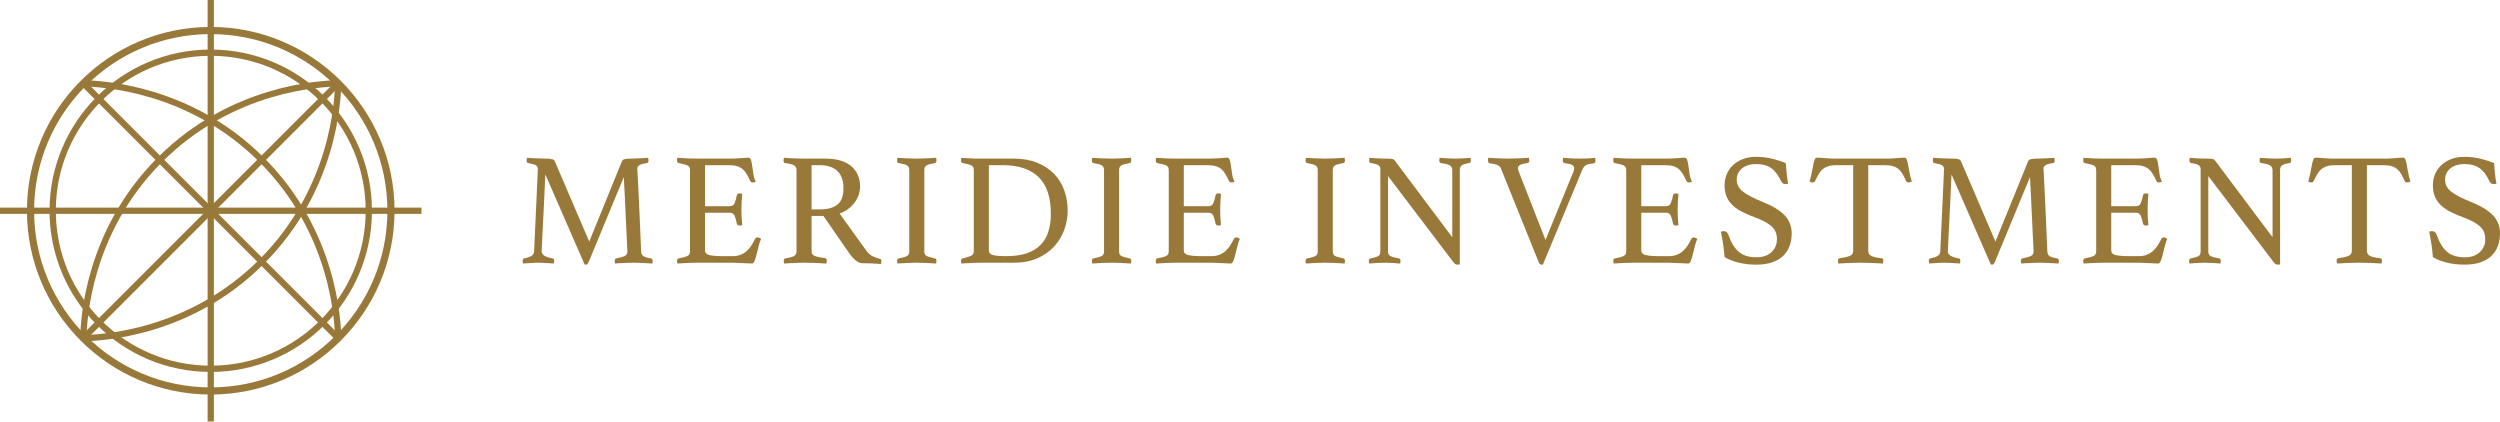
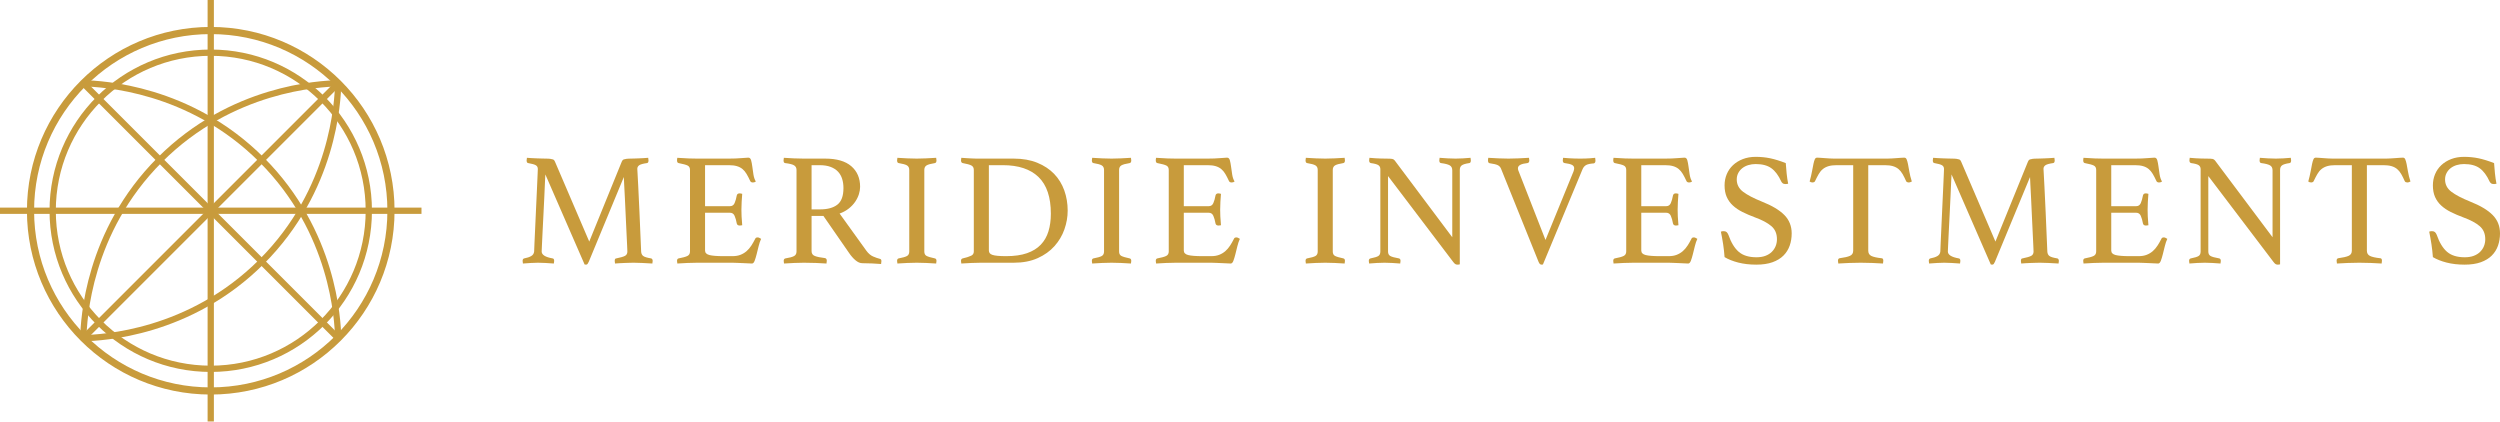
<svg xmlns="http://www.w3.org/2000/svg" id="horizontal" viewBox="0 0 936.45 157.88">
  <defs>
    <style>
      .cls-1 {
        stroke-width: 2.35px;
      }

      .cls-1, .cls-2 {
        fill: none;
-         stroke: #997939;
+         stroke: #c89b3c;
        stroke-miterlimit: 10;
      }

      .cls-3 {
-         fill: #997939;
+         fill: #c89b3c;
      }

      .cls-2 {
        stroke-width: 2.68px;
      }
    </style>
  </defs>
  <g>
    <circle class="cls-2" cx="78.94" cy="78.94" r="67.51" />
    <circle class="cls-1" cx="78.94" cy="78.94" r="59.21" />
    <path class="cls-1" d="M78.94,0v157.88" />
    <path class="cls-1" d="M157.88,78.94H0" />
    <path class="cls-1" d="M126.68,31.2c-31.83,31.83-63.65,63.65-95.48,95.48" />
    <path class="cls-1" d="M31.2,31.2c31.83,31.83,63.65,63.65,95.48,95.48" />
    <path class="cls-1" d="M31.2,31.2c6.93.18,39.89,1.75,66.81,28.67,26.92,26.92,28.49,59.87,28.67,66.8" />
    <path class="cls-1" d="M31.2,126.68c.18-6.93,1.75-39.89,28.67-66.81,26.92-26.92,59.87-28.49,66.8-28.67" />
    <path class="cls-1" d="M126.68,31.2c-.18,6.93-1.75,39.89-28.67,66.81-26.92,26.92-59.87,28.49-66.8,28.67" />
  </g>
  <g>
    <path class="cls-3" d="M232.9,60.55c.08-.16.17-.32.27-.48.1-.16.27-.28.51-.36.24-.08.56-.15.96-.21.4-.06.96-.09,1.68-.09.32,0,.74,0,1.26-.03.52-.02,1.08-.04,1.68-.06.6-.02,1.21-.05,1.83-.09.62-.04,1.19-.08,1.71-.12.08.4.12.72.12.96,0,.64-.2.98-.6,1.02-1.44.2-2.4.47-2.88.81-.48.34-.72.79-.72,1.35,0,.04.03.57.09,1.59.06,1.02.15,2.72.27,5.1.12,2.38.27,5.55.45,9.51.18,3.96.39,8.88.63,14.76.04.76.3,1.32.78,1.68.48.36,1.46.66,2.94.9.2.04.35.15.45.33s.15.39.15.63-.04.56-.12.96c-1.4-.08-2.67-.15-3.81-.21-1.14-.06-2.19-.09-3.15-.09-.4,0-.9,0-1.5.03-.6.02-1.23.04-1.89.06-.66.02-1.31.05-1.95.09-.64.04-1.2.08-1.68.12-.08-.4-.12-.72-.12-.96,0-.64.2-.96.6-.96,1.6-.32,2.69-.64,3.27-.96.58-.32.87-.86.87-1.62,0-.12-.03-.86-.09-2.22-.06-1.36-.14-3.02-.24-4.98-.1-1.96-.2-4.08-.3-6.36-.1-2.28-.2-4.43-.3-6.45-.1-2.02-.19-3.76-.27-5.22-.08-1.46-.12-2.35-.12-2.67l-13.14,31.74c-.16.36-.31.63-.45.81-.14.18-.33.27-.57.27-.28,0-.46-.02-.54-.06l-14.7-33.72c-.04.4-.09,1.37-.15,2.91-.06,1.54-.14,3.37-.24,5.49-.1,2.12-.21,4.36-.33,6.72-.12,2.36-.23,4.54-.33,6.54-.1,2-.18,3.68-.24,5.04-.06,1.36-.09,2.08-.09,2.16,0,1.24,1.36,2.1,4.08,2.58.4.04.6.36.6.96,0,.24-.04.56-.12.96-1.08-.08-2.14-.15-3.18-.21-1.04-.06-1.96-.09-2.76-.09-.64,0-1.5.03-2.58.09-1.08.06-2.1.13-3.06.21-.08-.4-.12-.72-.12-.96,0-.56.2-.88.6-.96,1.08-.2,1.95-.49,2.61-.87.66-.38,1.03-.95,1.11-1.71,0-.36.04-1.37.12-3.03.08-1.66.17-3.63.27-5.91.1-2.28.21-4.7.33-7.26.12-2.56.23-4.93.33-7.11.1-2.18.18-3.98.24-5.4.06-1.42.09-2.15.09-2.19,0-.64-.25-1.11-.75-1.41-.5-.3-1.45-.57-2.85-.81-.4-.04-.6-.38-.6-1.02,0-.24.04-.56.12-.96.52.04,1.11.08,1.77.12s1.32.07,1.98.09c.66.02,1.29.04,1.89.06.6.02,1.08.03,1.44.03.72,0,1.28.03,1.68.09.4.06.72.13.96.21.24.08.41.2.51.36.1.16.19.32.27.48l12.84,29.94,12.18-29.94Z" />
    <path class="cls-3" d="M264.1,61.87v15.36h9.36c.8,0,1.37-.39,1.71-1.17.34-.78.61-1.73.81-2.85.12-.52.48-.78,1.08-.78.12,0,.28.02.48.06.2.04.36.08.48.12-.08.88-.15,1.88-.21,3-.06,1.12-.09,2.1-.09,2.94,0,.68.02,1.51.06,2.49.04.98.12,2.09.24,3.33-.32.08-.62.12-.9.12-.64,0-1.02-.26-1.14-.78-.2-1.12-.47-2.07-.81-2.85s-.91-1.17-1.71-1.17h-9.36v14.16c0,.84.54,1.4,1.62,1.68,1.08.28,2.86.42,5.34.42h3.3c1.16,0,2.17-.17,3.03-.51s1.62-.8,2.28-1.38,1.25-1.27,1.77-2.07c.52-.8,1.02-1.68,1.5-2.64.12-.28.42-.42.9-.42.2,0,.41.06.63.18s.43.24.63.36c-.36.76-.67,1.67-.93,2.73-.26,1.06-.51,2.07-.75,3.03s-.49,1.78-.75,2.46c-.26.68-.59,1.02-.99,1.02-.32,0-.78-.02-1.38-.06-.6-.04-1.25-.07-1.95-.09-.7-.02-1.41-.05-2.13-.09-.72-.04-1.34-.06-1.86-.06h-13.14c-1.16,0-2.4.03-3.72.09-1.32.06-2.58.13-3.78.21-.08-.4-.12-.72-.12-.96,0-.56.2-.88.6-.96,1.52-.28,2.61-.58,3.27-.9.66-.32.99-.88.99-1.68v-30.54c0-.8-.29-1.35-.87-1.65-.58-.3-1.71-.61-3.39-.93-.4-.08-.6-.42-.6-1.02,0-.2,0-.37.03-.51.02-.14.05-.29.09-.45,1.72.12,3.16.2,4.32.24s2.2.06,3.12.06h11.82c1.8,0,3.36-.06,4.68-.18s2.2-.18,2.64-.18c.52,0,.87.33,1.05.99.18.66.33,1.45.45,2.37.12.92.26,1.9.42,2.94s.46,1.92.9,2.64c-.32.24-.68.36-1.08.36-.52,0-.86-.18-1.02-.54-.48-1.04-.94-1.93-1.38-2.67s-.95-1.35-1.53-1.83c-.58-.48-1.28-.84-2.1-1.08-.82-.24-1.83-.36-3.03-.36h-8.88Z" />
    <path class="cls-3" d="M308.44,80.89h-4.44v13.2c0,.88.41,1.48,1.23,1.8.82.32,2.07.58,3.75.78.48.08.72.42.72,1.02,0,.28-.04.62-.12,1.02-1.08-.08-2.39-.15-3.93-.21-1.54-.06-3.05-.09-4.53-.09-1.04,0-2.24.03-3.6.09-1.36.06-2.64.13-3.84.21-.08-.4-.12-.72-.12-.96,0-.56.22-.88.66-.96,1.52-.24,2.59-.53,3.21-.87.62-.34.93-.91.93-1.71v-30.54c0-.76-.29-1.33-.87-1.71-.58-.38-1.71-.67-3.39-.87-.4-.04-.6-.38-.6-1.02,0-.24.04-.56.12-.96,1.2.08,2.44.15,3.72.21,1.28.06,2.5.09,3.66.09h8.1c4.32,0,7.58.95,9.78,2.85,2.2,1.9,3.3,4.47,3.3,7.71,0,.88-.15,1.8-.45,2.76-.3.96-.76,1.9-1.38,2.82-.62.92-1.42,1.77-2.4,2.55-.98.78-2.13,1.41-3.45,1.89l10.02,13.92c.76,1.04,1.6,1.76,2.52,2.16.92.4,1.78.7,2.58.9.36.08.54.36.54.84,0,.32-.04.68-.12,1.08-.92-.08-2.04-.15-3.36-.21-1.32-.06-2.54-.09-3.66-.09-.84,0-1.69-.36-2.55-1.08-.86-.72-1.67-1.64-2.43-2.76l-9.6-13.86ZM307.18,78.43c2.8,0,4.96-.59,6.48-1.77,1.52-1.18,2.28-3.25,2.28-6.21,0-1.24-.16-2.38-.48-3.42-.32-1.04-.83-1.94-1.53-2.7-.7-.76-1.62-1.36-2.76-1.8-1.14-.44-2.53-.66-4.17-.66h-3v16.56h3.18Z" />
    <path class="cls-3" d="M346.23,94.21c0,.8.28,1.35.84,1.65.56.3,1.6.61,3.12.93.4.08.6.4.6.96,0,.24-.04.56-.12.96-1.24-.08-2.48-.15-3.72-.21-1.24-.06-2.42-.09-3.54-.09s-2.27.03-3.57.09c-1.3.06-2.53.13-3.69.21-.08-.4-.12-.72-.12-.96,0-.56.2-.88.6-.96,1.52-.28,2.56-.58,3.12-.9.56-.32.84-.88.84-1.68v-30.54c0-.8-.28-1.37-.84-1.71-.56-.34-1.6-.63-3.12-.87-.24-.04-.4-.16-.48-.36-.08-.2-.12-.42-.12-.66s.04-.56.12-.96c1.2.08,2.45.15,3.75.21,1.3.06,2.47.09,3.51.09s2.15-.03,3.45-.09c1.3-.06,2.57-.13,3.81-.21.08.4.12.72.12.96,0,.6-.2.94-.6,1.02-1.52.24-2.56.53-3.12.87-.56.34-.84.91-.84,1.71v30.54Z" />
    <path class="cls-3" d="M399.93,78.91c0,2.36-.41,4.7-1.23,7.02-.82,2.32-2.06,4.41-3.72,6.27-1.66,1.86-3.76,3.36-6.3,4.5-2.54,1.14-5.51,1.71-8.91,1.71h-12.3c-1.04,0-2.22.03-3.54.09-1.32.06-2.6.13-3.84.21-.08-.4-.12-.72-.12-.96,0-.56.22-.88.66-.96,1.48-.36,2.54-.7,3.18-1.02.64-.32.96-.84.96-1.56v-30.54c0-.8-.3-1.36-.9-1.68-.6-.32-1.68-.62-3.24-.9-.24-.04-.41-.16-.51-.36-.1-.2-.15-.42-.15-.66s.04-.56.12-.96c.84.08,1.57.13,2.19.15.62.02,1.21.05,1.77.09.56.04,1.11.06,1.65.06h14.01c3.36,0,6.31.52,8.85,1.56,2.54,1.04,4.65,2.44,6.33,4.2,1.68,1.76,2.94,3.82,3.78,6.18s1.26,4.88,1.26,7.56ZM393.63,80.05c0-6.16-1.53-10.73-4.59-13.71-3.06-2.98-7.53-4.47-13.41-4.47h-5.22v31.92c0,.4.1.74.3,1.02.2.28.54.5,1.02.66.48.16,1.14.28,1.98.36.84.08,1.9.12,3.18.12,3.08,0,5.68-.37,7.8-1.11,2.12-.74,3.84-1.8,5.16-3.18s2.28-3.05,2.88-5.01c.6-1.96.9-4.16.9-6.6Z" />
    <path class="cls-3" d="M419.19,94.21c0,.8.28,1.35.84,1.65.56.3,1.6.61,3.12.93.4.08.6.4.6.96,0,.24-.04.56-.12.96-1.24-.08-2.48-.15-3.72-.21-1.24-.06-2.42-.09-3.54-.09s-2.27.03-3.57.09c-1.3.06-2.53.13-3.69.21-.08-.4-.12-.72-.12-.96,0-.56.2-.88.6-.96,1.52-.28,2.56-.58,3.12-.9.56-.32.84-.88.84-1.68v-30.54c0-.8-.28-1.37-.84-1.71-.56-.34-1.6-.63-3.12-.87-.24-.04-.4-.16-.48-.36-.08-.2-.12-.42-.12-.66s.04-.56.12-.96c1.2.08,2.45.15,3.75.21,1.3.06,2.47.09,3.51.09s2.15-.03,3.45-.09c1.3-.06,2.57-.13,3.81-.21.08.4.12.72.12.96,0,.6-.2.94-.6,1.02-1.52.24-2.56.53-3.12.87-.56.34-.84.91-.84,1.71v30.54Z" />
    <path class="cls-3" d="M443.43,61.87v15.36h9.36c.8,0,1.37-.39,1.71-1.17.34-.78.61-1.73.81-2.85.12-.52.48-.78,1.08-.78.12,0,.28.02.48.06.2.04.36.08.48.12-.08.88-.15,1.88-.21,3-.06,1.12-.09,2.1-.09,2.94,0,.68.02,1.51.06,2.49.04.98.12,2.09.24,3.33-.32.08-.62.12-.9.12-.64,0-1.02-.26-1.14-.78-.2-1.12-.47-2.07-.81-2.85-.34-.78-.91-1.17-1.71-1.17h-9.36v14.16c0,.84.54,1.4,1.62,1.68,1.08.28,2.86.42,5.34.42h3.3c1.16,0,2.17-.17,3.03-.51.86-.34,1.62-.8,2.28-1.38s1.25-1.27,1.77-2.07c.52-.8,1.02-1.68,1.5-2.64.12-.28.42-.42.9-.42.2,0,.41.06.63.18s.43.24.63.36c-.36.76-.67,1.67-.93,2.73-.26,1.06-.51,2.07-.75,3.03s-.49,1.78-.75,2.46c-.26.68-.59,1.02-.99,1.02-.32,0-.78-.02-1.38-.06-.6-.04-1.25-.07-1.95-.09-.7-.02-1.41-.05-2.13-.09s-1.34-.06-1.86-.06h-13.14c-1.16,0-2.4.03-3.72.09-1.32.06-2.58.13-3.78.21-.08-.4-.12-.72-.12-.96,0-.56.2-.88.6-.96,1.52-.28,2.61-.58,3.27-.9s.99-.88.99-1.68v-30.54c0-.8-.29-1.35-.87-1.65-.58-.3-1.71-.61-3.39-.93-.4-.08-.6-.42-.6-1.02,0-.2,0-.37.03-.51.02-.14.05-.29.09-.45,1.72.12,3.16.2,4.32.24,1.16.04,2.2.06,3.12.06h11.82c1.8,0,3.36-.06,4.68-.18,1.32-.12,2.2-.18,2.64-.18.52,0,.87.33,1.05.99s.33,1.45.45,2.37c.12.92.26,1.9.42,2.94.16,1.04.46,1.92.9,2.64-.32.24-.68.36-1.08.36-.52,0-.86-.18-1.02-.54-.48-1.04-.94-1.93-1.38-2.67-.44-.74-.95-1.35-1.53-1.83-.58-.48-1.28-.84-2.1-1.08-.82-.24-1.83-.36-3.03-.36h-8.88Z" />
    <path class="cls-3" d="M499.23,94.21c0,.8.28,1.35.84,1.65.56.3,1.6.61,3.12.93.4.08.6.4.6.96,0,.24-.04.56-.12.96-1.24-.08-2.48-.15-3.72-.21-1.24-.06-2.42-.09-3.54-.09s-2.27.03-3.57.09c-1.3.06-2.53.13-3.69.21-.08-.4-.12-.72-.12-.96,0-.56.2-.88.6-.96,1.52-.28,2.56-.58,3.12-.9.56-.32.84-.88.84-1.68v-30.54c0-.8-.28-1.37-.84-1.71-.56-.34-1.6-.63-3.12-.87-.24-.04-.4-.16-.48-.36s-.12-.42-.12-.66.04-.56.12-.96c1.2.08,2.45.15,3.75.21,1.3.06,2.47.09,3.51.09s2.15-.03,3.45-.09c1.3-.06,2.57-.13,3.81-.21.08.4.12.72.12.96,0,.6-.2.94-.6,1.02-1.52.24-2.56.53-3.12.87-.56.34-.84.91-.84,1.71v30.54Z" />
    <path class="cls-3" d="M543.99,88.87v-25.08c0-.88-.32-1.5-.96-1.86-.64-.36-1.72-.64-3.24-.84-.44-.04-.66-.38-.66-1.02,0-.24.04-.56.12-.96,1,.08,2.02.15,3.06.21,1.04.06,2.02.09,2.94.09s1.8-.03,2.76-.09c.96-.06,1.9-.13,2.82-.21.08.4.12.72.12.96,0,.64-.2.98-.6,1.02-1.36.2-2.29.48-2.79.84-.5.36-.75.94-.75,1.74v35.34c-.08.04-.22.07-.42.09-.2.02-.36.03-.48.03-.28,0-.54-.07-.78-.21-.24-.14-.52-.43-.84-.87l-24.36-32.1v28.26c0,.8.28,1.36.84,1.68s1.64.62,3.24.9c.4.08.6.4.6.96,0,.24-.04.56-.12.96-1-.08-2.01-.15-3.03-.21-1.02-.06-1.97-.09-2.85-.09-.8,0-1.74.03-2.82.09-1.08.06-2.06.13-2.94.21-.08-.4-.12-.72-.12-.96,0-.56.22-.88.66-.96,1.44-.28,2.41-.58,2.91-.9s.75-.88.75-1.68v-30.84c0-.64-.23-1.13-.69-1.47-.46-.34-1.41-.61-2.85-.81-.44-.08-.66-.42-.66-1.02,0-.2.02-.38.06-.54,0-.12.02-.26.06-.42.8.08,1.56.14,2.28.18.64.04,1.32.07,2.04.09.72.02,1.36.03,1.92.03,1.16,0,1.93.04,2.31.12s.69.28.93.6l21.54,28.74Z" />
    <path class="cls-3" d="M589.41,64.21c.16-.44.24-.84.24-1.2,0-.56-.28-.98-.84-1.26-.56-.28-1.46-.5-2.7-.66-.48-.04-.72-.38-.72-1.02,0-.2.02-.38.06-.54,0-.12.02-.26.06-.42.08,0,.34.02.78.06.44.04.97.08,1.59.12.62.04,1.29.07,2.01.09.72.02,1.4.03,2.04.03,1.32,0,2.53-.04,3.63-.12,1.1-.08,1.75-.14,1.95-.18,0,.12.02.26.06.42,0,.12,0,.23.03.33.02.1.03.19.03.27,0,.64-.22,1-.66,1.08-1.28.08-2.22.28-2.82.6s-1.06.86-1.38,1.62l-14.82,35.64c-.08,0-.17,0-.27.03-.1.02-.19.03-.27.03-.44,0-.8-.34-1.08-1.02l-14.1-34.98c-.24-.56-.64-.98-1.2-1.26-.56-.28-1.56-.52-3-.72-.44-.04-.66-.4-.66-1.08,0-.32.04-.64.12-.96,1.2.08,2.5.15,3.9.21,1.4.06,2.62.09,3.66.09s2.22-.03,3.66-.09c1.44-.06,2.78-.13,4.02-.21.08.4.12.72.12.96,0,.6-.24.94-.72,1.02-2.36.24-3.54.88-3.54,1.92,0,.28.04.54.12.78l10.2,26.1,10.5-25.68Z" />
    <path class="cls-3" d="M614.79,61.87v15.36h9.36c.8,0,1.37-.39,1.71-1.17.34-.78.61-1.73.81-2.85.12-.52.48-.78,1.08-.78.12,0,.28.02.48.06.2.04.36.08.48.12-.08.88-.15,1.88-.21,3-.06,1.12-.09,2.1-.09,2.94,0,.68.02,1.51.06,2.49.04.98.12,2.09.24,3.33-.32.08-.62.12-.9.12-.64,0-1.02-.26-1.14-.78-.2-1.12-.47-2.07-.81-2.85-.34-.78-.91-1.17-1.71-1.17h-9.36v14.16c0,.84.54,1.4,1.62,1.68,1.08.28,2.86.42,5.34.42h3.3c1.16,0,2.17-.17,3.03-.51s1.62-.8,2.28-1.38,1.25-1.27,1.77-2.07c.52-.8,1.02-1.68,1.5-2.64.12-.28.42-.42.9-.42.2,0,.41.06.63.18s.43.24.63.36c-.36.76-.67,1.67-.93,2.73-.26,1.06-.51,2.07-.75,3.03s-.49,1.78-.75,2.46c-.26.68-.59,1.02-.99,1.02-.32,0-.78-.02-1.38-.06-.6-.04-1.25-.07-1.95-.09-.7-.02-1.41-.05-2.13-.09s-1.34-.06-1.86-.06h-13.14c-1.16,0-2.4.03-3.72.09-1.32.06-2.58.13-3.78.21-.08-.4-.12-.72-.12-.96,0-.56.2-.88.6-.96,1.52-.28,2.61-.58,3.27-.9s.99-.88.99-1.68v-30.54c0-.8-.29-1.35-.87-1.65-.58-.3-1.71-.61-3.39-.93-.4-.08-.6-.42-.6-1.02,0-.2,0-.37.03-.51.02-.14.05-.29.09-.45,1.72.12,3.16.2,4.32.24,1.16.04,2.2.06,3.12.06h11.82c1.8,0,3.36-.06,4.68-.18,1.32-.12,2.2-.18,2.64-.18.52,0,.87.33,1.05.99.18.66.33,1.45.45,2.37.12.92.26,1.9.42,2.94.16,1.04.46,1.92.9,2.64-.32.24-.68.36-1.08.36-.52,0-.86-.18-1.02-.54-.48-1.04-.94-1.93-1.38-2.67-.44-.74-.95-1.35-1.53-1.83-.58-.48-1.28-.84-2.1-1.08-.82-.24-1.83-.36-3.03-.36h-8.88Z" />
    <path class="cls-3" d="M669.81,68.83c-.4.08-.7.12-.9.12-.52,0-.9-.1-1.14-.3s-.42-.42-.54-.66c-1.04-2.28-2.28-3.94-3.72-4.98-1.44-1.04-3.4-1.56-5.88-1.56-.96,0-1.87.13-2.73.39-.86.26-1.61.64-2.25,1.14s-1.15,1.11-1.53,1.83c-.38.72-.57,1.52-.57,2.4,0,1.88.79,3.42,2.37,4.62,1.58,1.2,3.91,2.42,6.99,3.66,3.84,1.52,6.67,3.21,8.49,5.07,1.82,1.86,2.73,4.15,2.73,6.87,0,1.64-.25,3.17-.75,4.59-.5,1.42-1.28,2.66-2.34,3.72-1.06,1.06-2.43,1.89-4.11,2.49-1.68.6-3.7.9-6.06.9-2.48,0-4.73-.26-6.75-.78-2.02-.52-3.73-1.2-5.13-2.04-.12-1.68-.3-3.3-.54-4.86-.24-1.56-.52-3.12-.84-4.68.28-.12.62-.18,1.02-.18.48,0,.85.11,1.11.33.26.22.49.57.69,1.05,1,2.88,2.29,5,3.87,6.36,1.58,1.36,3.79,2.04,6.63,2.04,1.28,0,2.4-.18,3.36-.54s1.76-.86,2.4-1.5c.64-.64,1.12-1.36,1.44-2.16.32-.8.48-1.66.48-2.58,0-2.08-.71-3.72-2.13-4.92s-3.45-2.28-6.09-3.24c-1.72-.64-3.28-1.31-4.68-2.01-1.4-.7-2.6-1.51-3.6-2.43-1-.92-1.77-1.99-2.31-3.21-.54-1.22-.81-2.67-.81-4.35,0-1.48.27-2.87.81-4.17.54-1.3,1.32-2.43,2.34-3.39,1.02-.96,2.25-1.72,3.69-2.28,1.44-.56,3.06-.84,4.86-.84s3.68.18,5.4.54c1.72.36,3.66.96,5.82,1.8.08,1.2.19,2.49.33,3.87.14,1.38.33,2.67.57,3.87Z" />
    <path class="cls-3" d="M699.81,61.87v32.04c0,.92.38,1.57,1.14,1.95.76.38,2.04.67,3.84.87.44,0,.66.32.66.96,0,.28-.04.62-.12,1.02-1.28-.08-2.63-.15-4.05-.21-1.42-.06-2.85-.09-4.29-.09s-2.83.03-4.29.09c-1.46.06-2.83.13-4.11.21-.08-.4-.12-.74-.12-1.02,0-.56.2-.88.6-.96,1.8-.24,3.1-.54,3.9-.9.8-.36,1.2-1,1.2-1.92v-32.04h-6.18c-1.2,0-2.21.12-3.03.36-.82.24-1.53.6-2.13,1.08-.6.48-1.12,1.1-1.56,1.86-.44.76-.9,1.64-1.38,2.64-.08.2-.21.34-.39.42-.18.08-.35.12-.51.12-.44,0-.82-.12-1.14-.36.4-1.44.7-2.72.9-3.84.2-1.12.38-2.05.54-2.79.16-.74.33-1.31.51-1.71.18-.4.47-.6.87-.6.28,0,.68.02,1.2.06.52.04,1.07.08,1.65.12s1.17.08,1.77.12c.6.04,1.16.06,1.68.06h20.04c.48,0,1.02-.02,1.62-.06s1.2-.08,1.8-.12c.6-.04,1.15-.08,1.65-.12.5-.04.91-.06,1.23-.06.4,0,.69.21.87.63.18.42.35,1.01.51,1.77.16.76.33,1.7.51,2.82.18,1.12.49,2.36.93,3.72-.2.08-.39.16-.57.24-.18.08-.39.12-.63.12-.16,0-.34-.04-.54-.12s-.34-.22-.42-.42c-.44-1-.88-1.88-1.32-2.64-.44-.76-.95-1.38-1.53-1.86-.58-.48-1.28-.84-2.1-1.08-.82-.24-1.83-.36-3.03-.36h-6.18Z" />
    <path class="cls-3" d="M759.63,60.55c.08-.16.17-.32.27-.48.1-.16.27-.28.51-.36.24-.08.56-.15.96-.21.4-.06.96-.09,1.68-.09.32,0,.74,0,1.26-.03.52-.02,1.08-.04,1.68-.06.6-.02,1.21-.05,1.83-.09s1.19-.08,1.71-.12c.08.4.12.72.12.96,0,.64-.2.98-.6,1.02-1.44.2-2.4.47-2.88.81-.48.34-.72.79-.72,1.35,0,.04.03.57.09,1.59.06,1.02.15,2.72.27,5.1s.27,5.55.45,9.51.39,8.88.63,14.76c.04.76.3,1.32.78,1.68.48.36,1.46.66,2.94.9.2.04.35.15.45.33.1.18.15.39.15.63s-.04.56-.12.96c-1.4-.08-2.67-.15-3.81-.21-1.14-.06-2.19-.09-3.15-.09-.4,0-.9,0-1.5.03-.6.02-1.23.04-1.89.06-.66.02-1.31.05-1.95.09-.64.04-1.2.08-1.68.12-.08-.4-.12-.72-.12-.96,0-.64.2-.96.6-.96,1.6-.32,2.69-.64,3.27-.96.58-.32.87-.86.87-1.62,0-.12-.03-.86-.09-2.22-.06-1.36-.14-3.02-.24-4.98-.1-1.96-.2-4.08-.3-6.36-.1-2.28-.2-4.43-.3-6.45-.1-2.02-.19-3.76-.27-5.22s-.12-2.35-.12-2.67l-13.14,31.74c-.16.36-.31.63-.45.81-.14.18-.33.27-.57.27-.28,0-.46-.02-.54-.06l-14.7-33.72c-.04.4-.09,1.37-.15,2.91-.06,1.54-.14,3.37-.24,5.49-.1,2.12-.21,4.36-.33,6.72-.12,2.36-.23,4.54-.33,6.54-.1,2-.18,3.68-.24,5.04-.06,1.36-.09,2.08-.09,2.16,0,1.24,1.36,2.1,4.08,2.58.4.04.6.36.6.96,0,.24-.04.56-.12.96-1.08-.08-2.14-.15-3.18-.21-1.04-.06-1.96-.09-2.76-.09-.64,0-1.5.03-2.58.09-1.08.06-2.1.13-3.06.21-.08-.4-.12-.72-.12-.96,0-.56.2-.88.6-.96,1.08-.2,1.95-.49,2.61-.87.66-.38,1.03-.95,1.11-1.71,0-.36.04-1.37.12-3.03.08-1.66.17-3.63.27-5.91.1-2.28.21-4.7.33-7.26.12-2.56.23-4.93.33-7.11.1-2.18.18-3.98.24-5.4.06-1.42.09-2.15.09-2.19,0-.64-.25-1.11-.75-1.41s-1.45-.57-2.85-.81c-.4-.04-.6-.38-.6-1.02,0-.24.04-.56.12-.96.52.04,1.11.08,1.77.12s1.32.07,1.98.09c.66.02,1.29.04,1.89.06.6.02,1.08.03,1.44.03.72,0,1.28.03,1.68.09.4.06.72.13.96.21.24.08.41.2.51.36.1.16.19.32.27.48l12.84,29.94,12.18-29.94Z" />
    <path class="cls-3" d="M790.83,61.87v15.36h9.36c.8,0,1.37-.39,1.71-1.17.34-.78.61-1.73.81-2.85.12-.52.48-.78,1.08-.78.12,0,.28.02.48.06.2.04.36.08.48.12-.08.88-.15,1.88-.21,3-.06,1.12-.09,2.1-.09,2.94,0,.68.02,1.51.06,2.49.04.98.12,2.09.24,3.33-.32.08-.62.12-.9.12-.64,0-1.02-.26-1.14-.78-.2-1.12-.47-2.07-.81-2.85-.34-.78-.91-1.17-1.71-1.17h-9.36v14.16c0,.84.54,1.4,1.62,1.68,1.08.28,2.86.42,5.34.42h3.3c1.16,0,2.17-.17,3.03-.51s1.62-.8,2.28-1.38,1.25-1.27,1.77-2.07c.52-.8,1.02-1.68,1.5-2.64.12-.28.42-.42.9-.42.2,0,.41.06.63.18s.43.24.63.36c-.36.76-.67,1.67-.93,2.73-.26,1.06-.51,2.07-.75,3.03s-.49,1.78-.75,2.46c-.26.68-.59,1.02-.99,1.02-.32,0-.78-.02-1.38-.06-.6-.04-1.25-.07-1.95-.09-.7-.02-1.41-.05-2.13-.09s-1.34-.06-1.86-.06h-13.14c-1.16,0-2.4.03-3.72.09-1.32.06-2.58.13-3.78.21-.08-.4-.12-.72-.12-.96,0-.56.2-.88.6-.96,1.52-.28,2.61-.58,3.27-.9s.99-.88.99-1.68v-30.54c0-.8-.29-1.35-.87-1.65-.58-.3-1.71-.61-3.39-.93-.4-.08-.6-.42-.6-1.02,0-.2,0-.37.03-.51.02-.14.05-.29.09-.45,1.72.12,3.16.2,4.32.24,1.16.04,2.2.06,3.12.06h11.82c1.8,0,3.36-.06,4.68-.18,1.32-.12,2.2-.18,2.64-.18.52,0,.87.33,1.05.99.18.66.33,1.45.45,2.37.12.92.26,1.9.42,2.94.16,1.04.46,1.92.9,2.64-.32.24-.68.36-1.08.36-.52,0-.86-.18-1.02-.54-.48-1.04-.94-1.93-1.38-2.67-.44-.74-.95-1.35-1.53-1.83-.58-.48-1.28-.84-2.1-1.08-.82-.24-1.83-.36-3.03-.36h-8.88Z" />
    <path class="cls-3" d="M851.25,88.87v-25.08c0-.88-.32-1.5-.96-1.86-.64-.36-1.72-.64-3.24-.84-.44-.04-.66-.38-.66-1.02,0-.24.04-.56.12-.96,1,.08,2.02.15,3.06.21,1.04.06,2.02.09,2.94.09s1.8-.03,2.76-.09c.96-.06,1.9-.13,2.82-.21.08.4.12.72.12.96,0,.64-.2.98-.6,1.02-1.36.2-2.29.48-2.79.84-.5.36-.75.94-.75,1.74v35.34c-.08.04-.22.07-.42.09-.2.02-.36.03-.48.03-.28,0-.54-.07-.78-.21-.24-.14-.52-.43-.84-.87l-24.36-32.1v28.26c0,.8.28,1.36.84,1.68s1.64.62,3.24.9c.4.08.6.4.6.96,0,.24-.04.56-.12.96-1-.08-2.01-.15-3.03-.21-1.02-.06-1.97-.09-2.85-.09-.8,0-1.74.03-2.82.09-1.08.06-2.06.13-2.94.21-.08-.4-.12-.72-.12-.96,0-.56.22-.88.66-.96,1.44-.28,2.41-.58,2.91-.9s.75-.88.75-1.68v-30.84c0-.64-.23-1.13-.69-1.47-.46-.34-1.41-.61-2.85-.81-.44-.08-.66-.42-.66-1.02,0-.2.02-.38.06-.54,0-.12.02-.26.06-.42.8.08,1.56.14,2.28.18.64.04,1.32.07,2.04.09.72.02,1.36.03,1.92.03,1.16,0,1.93.04,2.31.12s.69.28.93.6l21.54,28.74Z" />
    <path class="cls-3" d="M886.59,61.87v32.04c0,.92.38,1.57,1.14,1.95.76.38,2.04.67,3.84.87.44,0,.66.32.66.96,0,.28-.04.62-.12,1.02-1.28-.08-2.63-.15-4.05-.21-1.42-.06-2.85-.09-4.29-.09s-2.83.03-4.29.09c-1.46.06-2.83.13-4.11.21-.08-.4-.12-.74-.12-1.02,0-.56.2-.88.6-.96,1.8-.24,3.1-.54,3.9-.9.8-.36,1.2-1,1.2-1.92v-32.04h-6.18c-1.2,0-2.21.12-3.03.36-.82.24-1.53.6-2.13,1.08-.6.48-1.12,1.1-1.56,1.86-.44.76-.9,1.64-1.38,2.64-.08.2-.21.34-.39.42-.18.08-.35.12-.51.12-.44,0-.82-.12-1.14-.36.4-1.44.7-2.72.9-3.84.2-1.12.38-2.05.54-2.79.16-.74.33-1.31.51-1.71.18-.4.47-.6.87-.6.28,0,.68.02,1.2.06.52.04,1.07.08,1.65.12s1.17.08,1.77.12c.6.04,1.16.06,1.68.06h20.04c.48,0,1.02-.02,1.62-.06s1.2-.08,1.8-.12c.6-.04,1.15-.08,1.65-.12.5-.04.91-.06,1.23-.06.4,0,.69.21.87.63.18.42.35,1.01.51,1.77.16.76.33,1.7.51,2.82.18,1.12.49,2.36.93,3.72-.2.08-.39.16-.57.24-.18.08-.39.12-.63.12-.16,0-.34-.04-.54-.12s-.34-.22-.42-.42c-.44-1-.88-1.88-1.32-2.64-.44-.76-.95-1.38-1.53-1.86-.58-.48-1.28-.84-2.1-1.08-.82-.24-1.83-.36-3.03-.36h-6.18Z" />
    <path class="cls-3" d="M935.13,68.83c-.4.08-.7.12-.9.12-.52,0-.9-.1-1.14-.3s-.42-.42-.54-.66c-1.04-2.28-2.28-3.94-3.72-4.98-1.44-1.04-3.4-1.56-5.88-1.56-.96,0-1.87.13-2.73.39-.86.26-1.61.64-2.25,1.14s-1.15,1.11-1.53,1.83c-.38.72-.57,1.52-.57,2.4,0,1.88.79,3.42,2.37,4.62,1.58,1.2,3.91,2.42,6.99,3.66,3.84,1.52,6.67,3.21,8.49,5.07,1.82,1.86,2.73,4.15,2.73,6.87,0,1.64-.25,3.17-.75,4.59-.5,1.42-1.28,2.66-2.34,3.72-1.06,1.06-2.43,1.89-4.11,2.49-1.68.6-3.7.9-6.06.9-2.48,0-4.73-.26-6.75-.78-2.02-.52-3.73-1.2-5.13-2.04-.12-1.68-.3-3.3-.54-4.86-.24-1.56-.52-3.12-.84-4.68.28-.12.62-.18,1.02-.18.48,0,.85.11,1.11.33.26.22.49.57.69,1.05,1,2.88,2.29,5,3.87,6.36,1.58,1.36,3.79,2.04,6.63,2.04,1.28,0,2.4-.18,3.36-.54s1.76-.86,2.4-1.5c.64-.64,1.12-1.36,1.44-2.16.32-.8.48-1.66.48-2.58,0-2.08-.71-3.72-2.13-4.92s-3.45-2.28-6.09-3.24c-1.72-.64-3.28-1.31-4.68-2.01-1.4-.7-2.6-1.51-3.6-2.43-1-.92-1.77-1.99-2.31-3.21-.54-1.22-.81-2.67-.81-4.35,0-1.48.27-2.87.81-4.17.54-1.3,1.32-2.43,2.34-3.39,1.02-.96,2.25-1.72,3.69-2.28,1.44-.56,3.06-.84,4.86-.84s3.68.18,5.4.54c1.72.36,3.66.96,5.82,1.8.08,1.2.19,2.49.33,3.87.14,1.38.33,2.67.57,3.87Z" />
  </g>
</svg>
